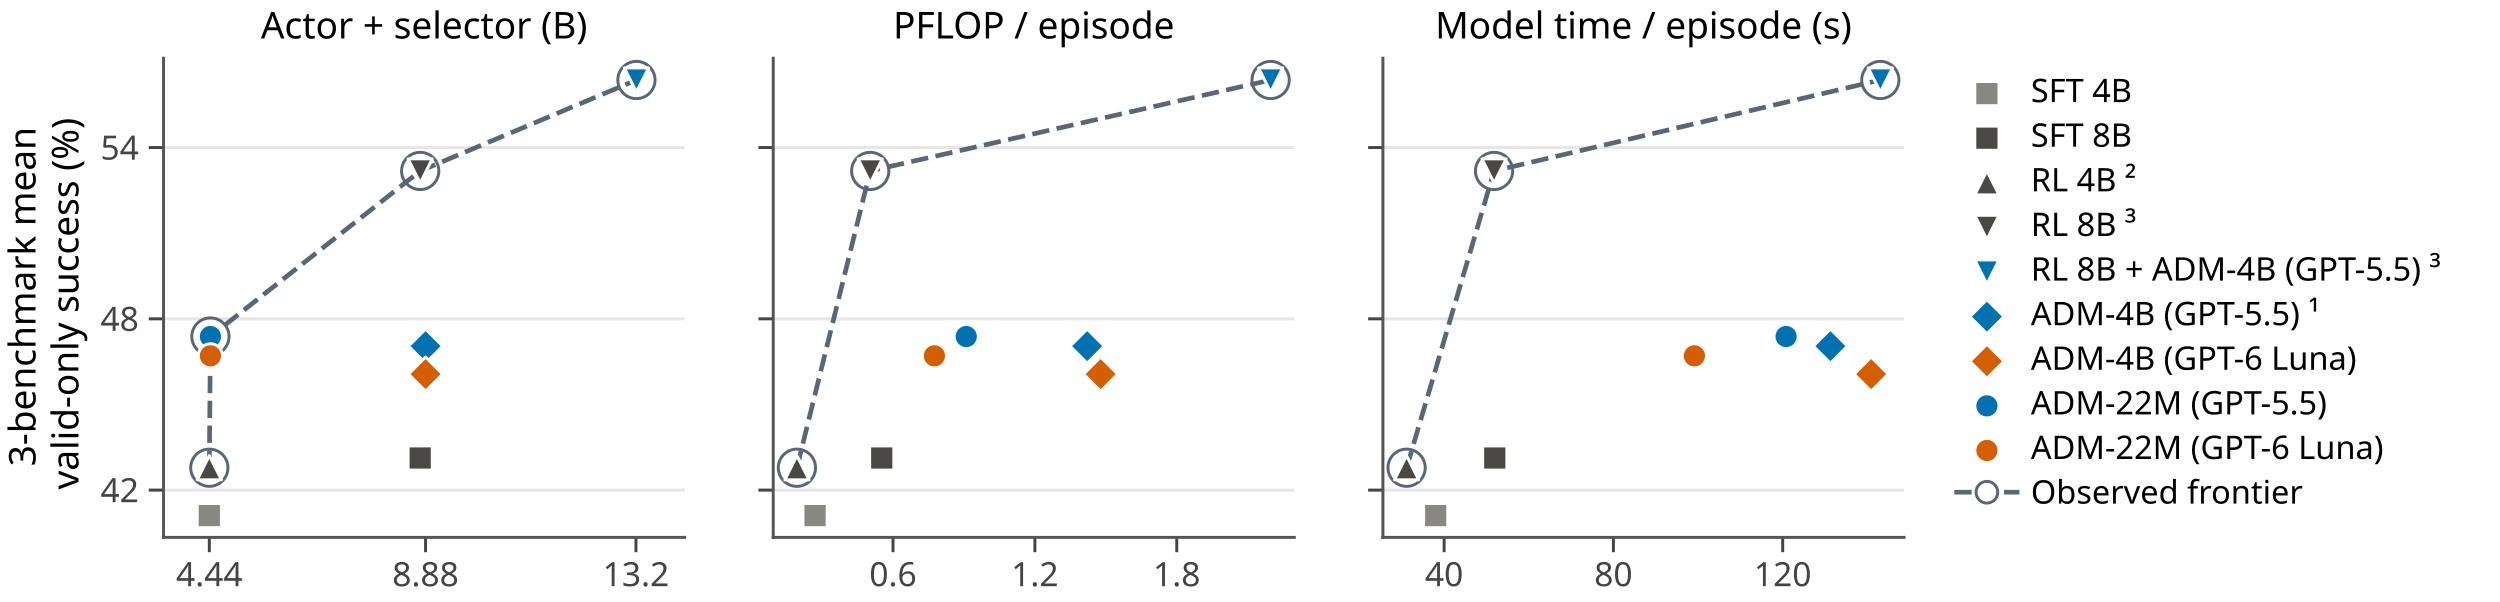
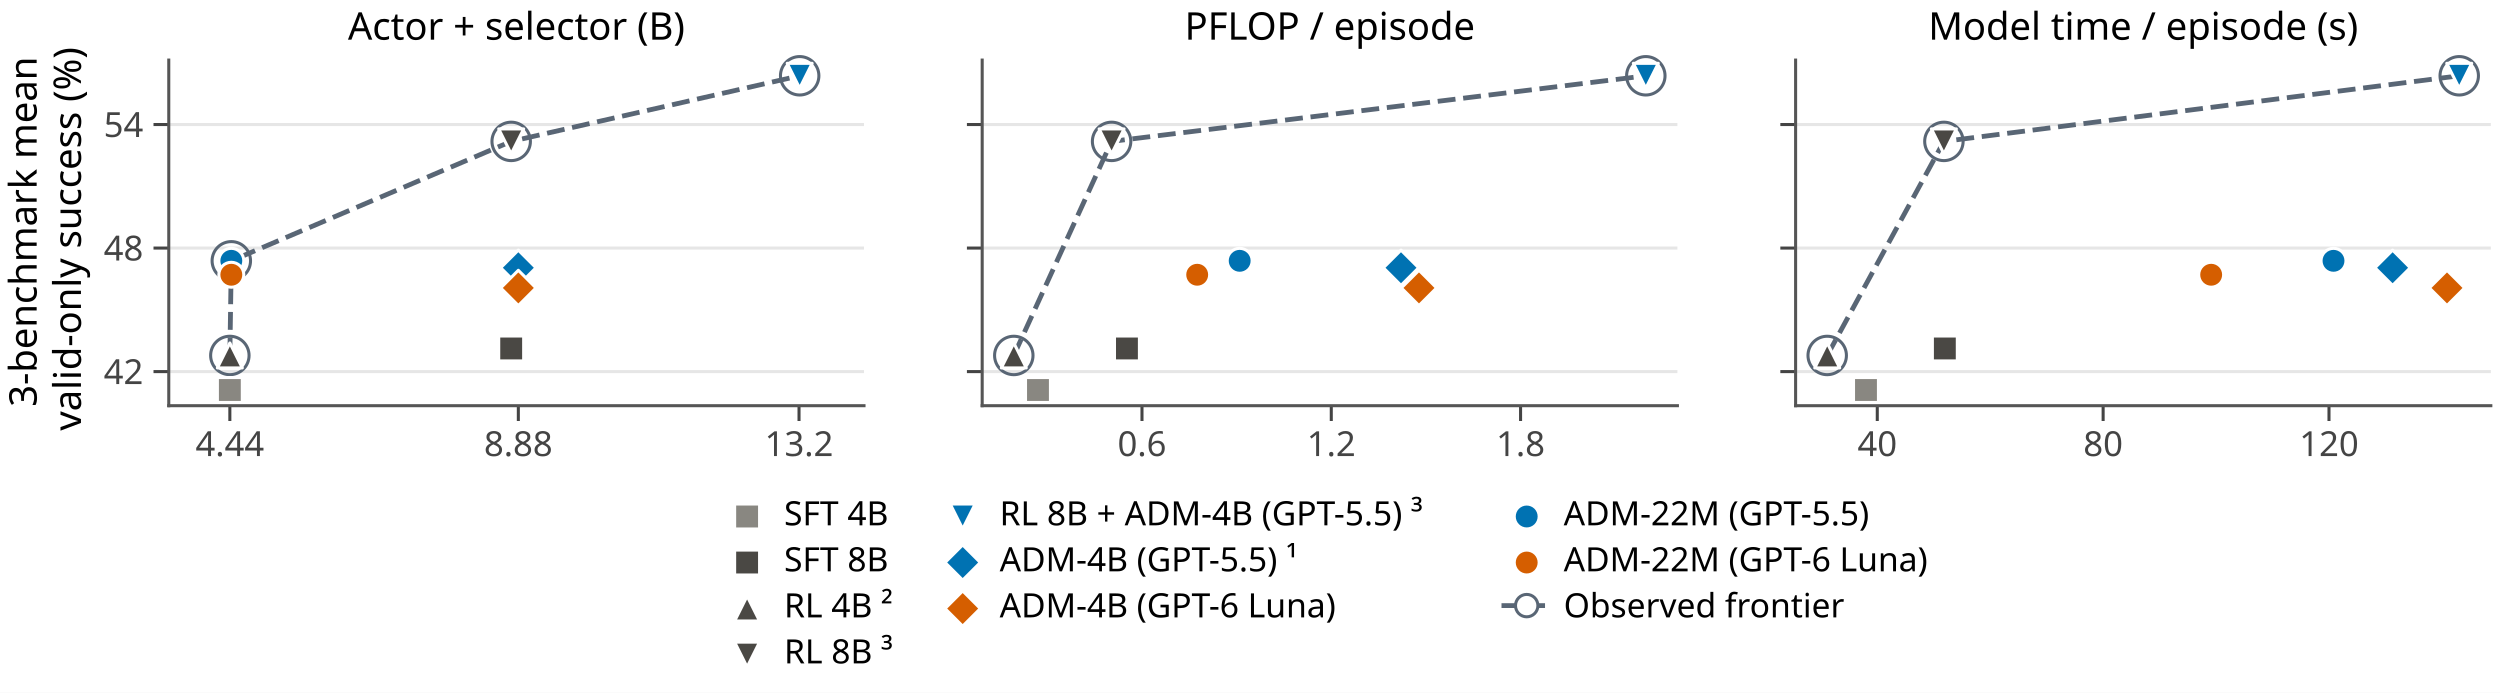
- <svg xmlns="http://www.w3.org/2000/svg" xmlns:xlink="http://www.w3.org/1999/xlink" width="506.761pt" height="121.984pt" viewBox="0 0 506.761 121.984" version="1.1">
+ <svg xmlns="http://www.w3.org/2000/svg" xmlns:xlink="http://www.w3.org/1999/xlink" width="491.072pt" height="136.072pt" viewBox="0 0 491.072 136.072" version="1.1">
  <defs>
    <style type="text/css">*{stroke-linejoin: round; stroke-linecap: butt}</style>
  </defs>
  <g id="figure_1">
    <g id="patch_1">
-       <path d="M 0 121.984 L 506.761 121.984 L 506.761 0 L 0 0 z " style="fill: #ffffff" />
+       <path d="M 0 136.072 L 491.072 136.072 L 491.072 0 L 0 0 z " style="fill: #ffffff" />
    </g>
    <g id="axes_1">
      <g id="patch_2">
-         <path d="M 33.152 108.928 L 138.781 108.928 L 138.781 11.8 L 33.152 11.8 z " style="fill: #ffffff" />
+         <path d="M 33.152 79.69 L 169.715 79.69 L 169.715 11.8 L 33.152 11.8 z " style="fill: #ffffff" />
      </g>
      <g id="matplotlib.axis_1">
        <g id="xtick_1">
          <g id="line2d_1">
            <defs>
-               <path id="m42816b1cfb" d="M 0 0 L 0 3 " style="stroke: #444444; stroke-width: 0.6" />
+               <path id="meb9360c266" d="M 0 0 L 0 3 " style="stroke: #444444; stroke-width: 0.6" />
            </defs>
            <g>
-               <use xlink:href="#m42816b1cfb" x="42.431" y="108.928" style="fill: #444444; stroke: #444444; stroke-width: 0.6" />
+               <use xlink:href="#meb9360c266" x="45.149" y="79.69" style="fill: #444444; stroke: #444444; stroke-width: 0.6" />
            </g>
          </g>
          <g id="text_1">
-             <text style="fill: #444444; font: 6.8px 'Albert Sans'; text-anchor: middle" x="42.431" y="118.824" transform="rotate(-0 42.43135 118.824)">4.44</text>
+             <text style="fill: #444444; font: 6.8px 'Albert Sans'; text-anchor: middle" x="45.149" y="89.586" transform="rotate(-0 45.14892 89.586)">4.44</text>
          </g>
        </g>
        <g id="xtick_2">
          <g id="line2d_2">
            <g>
-               <use xlink:href="#m42816b1cfb" x="86.262" y="108.928" style="fill: #444444; stroke: #444444; stroke-width: 0.6" />
+               <use xlink:href="#meb9360c266" x="101.816" y="79.69" style="fill: #444444; stroke: #444444; stroke-width: 0.6" />
            </g>
          </g>
          <g id="text_2">
-             <text style="fill: #444444; font: 6.8px 'Albert Sans'; text-anchor: middle" x="86.262" y="118.824" transform="rotate(-0 86.26234 118.824)">8.88</text>
+             <text style="fill: #444444; font: 6.8px 'Albert Sans'; text-anchor: middle" x="101.816" y="89.586" transform="rotate(-0 101.8161 89.586)">8.88</text>
          </g>
        </g>
        <g id="xtick_3">
          <g id="line2d_3">
            <g>
-               <use xlink:href="#m42816b1cfb" x="128.909" y="108.928" style="fill: #444444; stroke: #444444; stroke-width: 0.6" />
+               <use xlink:href="#meb9360c266" x="156.952" y="79.69" style="fill: #444444; stroke: #444444; stroke-width: 0.6" />
            </g>
          </g>
          <g id="text_3">
-             <text style="fill: #444444; font: 6.8px 'Albert Sans'; text-anchor: middle" x="128.909" y="118.824" transform="rotate(-0 128.9087 118.824)">13.2</text>
+             <text style="fill: #444444; font: 6.8px 'Albert Sans'; text-anchor: middle" x="156.952" y="89.586" transform="rotate(-0 156.9518 89.586)">13.2</text>
          </g>
        </g>
      </g>
      <g id="matplotlib.axis_2">
        <g id="ytick_1">
          <g id="line2d_4">
-             <path d="M 33.152 99.344 L 138.781 99.344 " clip-path="url(#paaebdb99a3)" style="fill: none; stroke: #e6e6e6; stroke-width: 0.6; stroke-linecap: square" />
+             <path d="M 33.152 72.991 L 169.715 72.991 " clip-path="url(#p2fab591b68)" style="fill: none; stroke: #e6e6e6; stroke-width: 0.6; stroke-linecap: square" />
          </g>
          <g id="line2d_5">
            <defs>
-               <path id="m222c1ca3a9" d="M 0 0 L -3 0 " style="stroke: #444444; stroke-width: 0.6" />
+               <path id="mc370c51058" d="M 0 0 L -3 0 " style="stroke: #444444; stroke-width: 0.6" />
            </defs>
            <g>
-               <use xlink:href="#m222c1ca3a9" x="33.152" y="99.344" style="fill: #444444; stroke: #444444; stroke-width: 0.6" />
+               <use xlink:href="#mc370c51058" x="33.152" y="72.991" style="fill: #444444; stroke: #444444; stroke-width: 0.6" />
            </g>
          </g>
          <g id="text_4">
-             <text style="fill: #444444; font: 6.8px 'Albert Sans'; text-anchor: end" x="28.152" y="101.792" transform="rotate(-0 28.15181 101.792)">42</text>
+             <text style="fill: #444444; font: 6.8px 'Albert Sans'; text-anchor: end" x="28.152" y="75.439" transform="rotate(-0 28.15181 75.43906)">42</text>
          </g>
        </g>
        <g id="ytick_2">
          <g id="line2d_6">
-             <path d="M 33.152 64.627 L 138.781 64.627 " clip-path="url(#paaebdb99a3)" style="fill: none; stroke: #e6e6e6; stroke-width: 0.6; stroke-linecap: square" />
+             <path d="M 33.152 48.724 L 169.715 48.724 " clip-path="url(#p2fab591b68)" style="fill: none; stroke: #e6e6e6; stroke-width: 0.6; stroke-linecap: square" />
          </g>
          <g id="line2d_7">
            <g>
-               <use xlink:href="#m222c1ca3a9" x="33.152" y="64.627" style="fill: #444444; stroke: #444444; stroke-width: 0.6" />
+               <use xlink:href="#mc370c51058" x="33.152" y="48.724" style="fill: #444444; stroke: #444444; stroke-width: 0.6" />
            </g>
          </g>
          <g id="text_5">
-             <text style="fill: #444444; font: 6.8px 'Albert Sans'; text-anchor: end" x="28.152" y="67.075" transform="rotate(-0 28.15181 67.07454)">48</text>
+             <text style="fill: #444444; font: 6.8px 'Albert Sans'; text-anchor: end" x="28.152" y="51.172" transform="rotate(-0 28.15181 51.1724)">48</text>
          </g>
        </g>
        <g id="ytick_3">
          <g id="line2d_8">
-             <path d="M 33.152 29.909 L 138.781 29.909 " clip-path="url(#paaebdb99a3)" style="fill: none; stroke: #e6e6e6; stroke-width: 0.6; stroke-linecap: square" />
+             <path d="M 33.152 24.458 L 169.715 24.458 " clip-path="url(#p2fab591b68)" style="fill: none; stroke: #e6e6e6; stroke-width: 0.6; stroke-linecap: square" />
          </g>
          <g id="line2d_9">
            <g>
-               <use xlink:href="#m222c1ca3a9" x="33.152" y="29.909" style="fill: #444444; stroke: #444444; stroke-width: 0.6" />
+               <use xlink:href="#mc370c51058" x="33.152" y="24.458" style="fill: #444444; stroke: #444444; stroke-width: 0.6" />
            </g>
          </g>
          <g id="text_6">
-             <text style="fill: #444444; font: 6.8px 'Albert Sans'; text-anchor: end" x="28.152" y="32.357" transform="rotate(-0 28.15181 32.35704)">54</text>
+             <text style="fill: #444444; font: 6.8px 'Albert Sans'; text-anchor: end" x="28.152" y="26.906" transform="rotate(-0 28.15181 26.90575)">54</text>
          </g>
        </g>
        <g id="text_7">
-           <text style="font: 7.5px 'Albert Sans'" transform="translate(7.2 94.52181) rotate(-90)">3-benchmark mean</text>
-           <text style="font: 7.5px 'Albert Sans'" transform="translate(15.9 99.21283) rotate(-90)">valid-only success (%)</text>
+           <text style="font: 7.5px 'Albert Sans'" transform="translate(7.2 79.90281) rotate(-90)">3-benchmark mean</text>
+           <text style="font: 7.5px 'Albert Sans'" transform="translate(15.9 84.59383) rotate(-90)">valid-only success (%)</text>
        </g>
      </g>
      <g id="line2d_10">
-         <path d="M 42.431 94.811 L 42.654 68.214 L 85.176 34.654 L 129.007 16.215 " clip-path="url(#paaebdb99a3)" style="fill: none; stroke-dasharray: 3.515,1.52; stroke-dashoffset: 0; stroke: #596675; stroke-width: 0.95" />
+         <path d="M 45.149 69.823 L 45.437 51.232 L 100.412 27.774 L 157.079 14.886 " clip-path="url(#p2fab591b68)" style="fill: none; stroke-dasharray: 3.515,1.52; stroke-dashoffset: 0; stroke: #596675; stroke-width: 0.95" />
      </g>
      <g id="PathCollection_1">
        <defs>
-           <path id="C0_0_4dd7e345b3" d="M 0 3.775 C 1.001 3.775 1.961 3.377 2.669 2.669 C 3.377 1.961 3.775 1.001 3.775 -0 C 3.775 -1.001 3.377 -1.961 2.669 -2.669 C 1.961 -3.377 1.001 -3.775 0 -3.775 C -1.001 -3.775 -1.961 -3.377 -2.669 -2.669 C -3.377 -1.961 -3.775 -1.001 -3.775 0 C -3.775 1.001 -3.377 1.961 -2.669 2.669 C -1.961 3.377 -1.001 3.775 0 3.775 z " />
-         </defs>
-         <g clip-path="url(#paaebdb99a3)">
-           <use xlink:href="#C0_0_4dd7e345b3" x="42.431" y="94.811" style="fill: none; stroke: #596675; stroke-width: 0.6" />
-         </g>
-         <g clip-path="url(#paaebdb99a3)">
-           <use xlink:href="#C0_0_4dd7e345b3" x="42.654" y="68.214" style="fill: none; stroke: #596675; stroke-width: 0.6" />
-         </g>
-         <g clip-path="url(#paaebdb99a3)">
-           <use xlink:href="#C0_0_4dd7e345b3" x="85.176" y="34.654" style="fill: none; stroke: #596675; stroke-width: 0.6" />
-         </g>
-         <g clip-path="url(#paaebdb99a3)">
-           <use xlink:href="#C0_0_4dd7e345b3" x="129.007" y="16.215" style="fill: none; stroke: #596675; stroke-width: 0.6" />
-         </g>
+           <path id="C0_0_c4db83610d" d="M 0 3.775 C 1.001 3.775 1.961 3.377 2.669 2.669 C 3.377 1.961 3.775 1.001 3.775 -0 C 3.775 -1.001 3.377 -1.961 2.669 -2.669 C 1.961 -3.377 1.001 -3.775 0 -3.775 C -1.001 -3.775 -1.961 -3.377 -2.669 -2.669 C -3.377 -1.961 -3.775 -1.001 -3.775 0 C -3.775 1.001 -3.377 1.961 -2.669 2.669 C -1.961 3.377 -1.001 3.775 0 3.775 z " />
+         </defs>
+         <use xlink:href="#C0_0_c4db83610d" x="45.149" y="69.823" style="fill: none; stroke: #596675; stroke-width: 0.6" />
+         <use xlink:href="#C0_0_c4db83610d" x="45.437" y="51.232" style="fill: none; stroke: #596675; stroke-width: 0.6" />
+         <use xlink:href="#C0_0_c4db83610d" x="100.412" y="27.774" style="fill: none; stroke: #596675; stroke-width: 0.6" />
+         <use xlink:href="#C0_0_c4db83610d" x="157.079" y="14.886" style="fill: none; stroke: #596675; stroke-width: 0.6" />
      </g>
      <g id="patch_3">
-         <path d="M 33.152 108.928 L 33.152 11.8 " style="fill: none; stroke: #555555; stroke-width: 0.6; stroke-linejoin: miter; stroke-linecap: square" />
+         <path d="M 33.152 79.69 L 33.152 11.8 " style="fill: none; stroke: #555555; stroke-width: 0.6; stroke-linejoin: miter; stroke-linecap: square" />
      </g>
      <g id="patch_4">
-         <path d="M 33.152 108.928 L 138.781 108.928 " style="fill: none; stroke: #555555; stroke-width: 0.6; stroke-linejoin: miter; stroke-linecap: square" />
+         <path d="M 33.152 79.69 L 169.715 79.69 " style="fill: none; stroke: #555555; stroke-width: 0.6; stroke-linejoin: miter; stroke-linecap: square" />
      </g>
      <g id="PathCollection_2">
        <defs>
-           <path id="m72a504cad6" d="M -0 2.449 L 2.449 -2.449 L -2.449 -2.449 z " style="stroke: #ffffff; stroke-width: 0.6" />
-         </defs>
-         <g clip-path="url(#paaebdb99a3)">
-           <use xlink:href="#m72a504cad6" x="129.007" y="16.215" style="fill: #0072b2; stroke: #ffffff; stroke-width: 0.6" />
+           <path id="m72dac5da16" d="M -0 2.449 L 2.449 -2.449 L -2.449 -2.449 z " style="stroke: #ffffff; stroke-width: 0.6" />
+         </defs>
+         <g>
+           <use xlink:href="#m72dac5da16" x="157.079" y="14.886" style="fill: #0072b2; stroke: #ffffff; stroke-width: 0.6" />
        </g>
      </g>
      <g id="PathCollection_3">
        <defs>
-           <path id="me5074391b2" d="M -0 3.464 L 3.464 0 L 0 -3.464 L -3.464 -0 z " style="stroke: #ffffff; stroke-width: 0.6" />
-         </defs>
-         <g clip-path="url(#paaebdb99a3)">
-           <use xlink:href="#me5074391b2" x="86.262" y="70.162" style="fill: #0072b2; stroke: #ffffff; stroke-width: 0.6" />
+           <path id="mdaf7be084b" d="M -0 3.464 L 3.464 0 L 0 -3.464 L -3.464 -0 z " style="stroke: #ffffff; stroke-width: 0.6" />
+         </defs>
+         <g>
+           <use xlink:href="#mdaf7be084b" x="101.816" y="52.594" style="fill: #0072b2; stroke: #ffffff; stroke-width: 0.6" />
        </g>
      </g>
      <g id="PathCollection_4">
        <defs>
-           <path id="mafdba09625" d="M -0 3.464 L 3.464 0 L 0 -3.464 L -3.464 -0 z " style="stroke: #ffffff; stroke-width: 0.6" />
-         </defs>
-         <g clip-path="url(#paaebdb99a3)">
-           <use xlink:href="#mafdba09625" x="86.262" y="75.833" style="fill: #d55e00; stroke: #ffffff; stroke-width: 0.6" />
+           <path id="m26c25473f9" d="M -0 3.464 L 3.464 0 L 0 -3.464 L -3.464 -0 z " style="stroke: #ffffff; stroke-width: 0.6" />
+         </defs>
+         <g>
+           <use xlink:href="#m26c25473f9" x="101.816" y="56.557" style="fill: #d55e00; stroke: #ffffff; stroke-width: 0.6" />
        </g>
      </g>
      <g id="PathCollection_5">
        <defs>
-           <path id="mdfcf362097" d="M 0 2.449 C 0.65 2.449 1.273 2.191 1.732 1.732 C 2.191 1.273 2.449 0.65 2.449 0 C 2.449 -0.65 2.191 -1.273 1.732 -1.732 C 1.273 -2.191 0.65 -2.449 0 -2.449 C -0.65 -2.449 -1.273 -2.191 -1.732 -1.732 C -2.191 -1.273 -2.449 -0.65 -2.449 0 C -2.449 0.65 -2.191 1.273 -1.732 1.732 C -1.273 2.191 -0.65 2.449 0 2.449 z " style="stroke: #ffffff; stroke-width: 0.6" />
-         </defs>
-         <g clip-path="url(#paaebdb99a3)">
-           <use xlink:href="#mdfcf362097" x="42.654" y="68.214" style="fill: #0072b2; stroke: #ffffff; stroke-width: 0.6" />
+           <path id="m09c78f7827" d="M 0 2.449 C 0.65 2.449 1.273 2.191 1.732 1.732 C 2.191 1.273 2.449 0.65 2.449 0 C 2.449 -0.65 2.191 -1.273 1.732 -1.732 C 1.273 -2.191 0.65 -2.449 0 -2.449 C -0.65 -2.449 -1.273 -2.191 -1.732 -1.732 C -2.191 -1.273 -2.449 -0.65 -2.449 0 C -2.449 0.65 -2.191 1.273 -1.732 1.732 C -1.273 2.191 -0.65 2.449 0 2.449 z " style="stroke: #ffffff; stroke-width: 0.6" />
+         </defs>
+         <g>
+           <use xlink:href="#m09c78f7827" x="45.437" y="51.232" style="fill: #0072b2; stroke: #ffffff; stroke-width: 0.6" />
        </g>
      </g>
      <g id="PathCollection_6">
        <defs>
-           <path id="m3656e2e750" d="M 0 2.449 C 0.65 2.449 1.273 2.191 1.732 1.732 C 2.191 1.273 2.449 0.65 2.449 0 C 2.449 -0.65 2.191 -1.273 1.732 -1.732 C 1.273 -2.191 0.65 -2.449 0 -2.449 C -0.65 -2.449 -1.273 -2.191 -1.732 -1.732 C -2.191 -1.273 -2.449 -0.65 -2.449 0 C -2.449 0.65 -2.191 1.273 -1.732 1.732 C -1.273 2.191 -0.65 2.449 0 2.449 z " style="stroke: #ffffff; stroke-width: 0.6" />
-         </defs>
-         <g clip-path="url(#paaebdb99a3)">
-           <use xlink:href="#m3656e2e750" x="42.654" y="72.129" style="fill: #d55e00; stroke: #ffffff; stroke-width: 0.6" />
+           <path id="mc6920a0bd1" d="M 0 2.449 C 0.65 2.449 1.273 2.191 1.732 1.732 C 2.191 1.273 2.449 0.65 2.449 0 C 2.449 -0.65 2.191 -1.273 1.732 -1.732 C 1.273 -2.191 0.65 -2.449 0 -2.449 C -0.65 -2.449 -1.273 -2.191 -1.732 -1.732 C -2.191 -1.273 -2.449 -0.65 -2.449 0 C -2.449 0.65 -2.191 1.273 -1.732 1.732 C -1.273 2.191 -0.65 2.449 0 2.449 z " style="stroke: #ffffff; stroke-width: 0.6" />
+         </defs>
+         <g>
+           <use xlink:href="#mc6920a0bd1" x="45.437" y="53.969" style="fill: #d55e00; stroke: #ffffff; stroke-width: 0.6" />
        </g>
      </g>
      <g id="text_8">
-         <text style="font: 7.5px 'Albert Sans'; text-anchor: middle" x="85.966" y="7.8" transform="rotate(-0 85.96618 7.8)">Actor + selector (B)</text>
+         <text style="font: 7.5px 'Albert Sans'; text-anchor: middle" x="101.433" y="7.8" transform="rotate(-0 101.4333 7.8)">Actor + selector (B)</text>
      </g>
      <g id="PathCollection_7">
        <defs>
-           <path id="m1104025f50" d="M -2.449 2.449 L 2.449 2.449 L 2.449 -2.449 L -2.449 -2.449 z " style="stroke: #ffffff; stroke-width: 0.6" />
-         </defs>
-         <g clip-path="url(#paaebdb99a3)">
-           <use xlink:href="#m1104025f50" x="42.431" y="104.513" style="fill: #898781; stroke: #ffffff; stroke-width: 0.6" />
+           <path id="m193c9ae237" d="M -2.449 2.449 L 2.449 2.449 L 2.449 -2.449 L -2.449 -2.449 z " style="stroke: #ffffff; stroke-width: 0.6" />
+         </defs>
+         <g>
+           <use xlink:href="#m193c9ae237" x="45.149" y="76.604" style="fill: #898781; stroke: #ffffff; stroke-width: 0.6" />
        </g>
      </g>
      <g id="PathCollection_8">
        <defs>
-           <path id="mab4095e27a" d="M -2.449 2.449 L 2.449 2.449 L 2.449 -2.449 L -2.449 -2.449 z " style="stroke: #ffffff; stroke-width: 0.6" />
-         </defs>
-         <g clip-path="url(#paaebdb99a3)">
-           <use xlink:href="#mab4095e27a" x="85.176" y="92.844" style="fill: #4a4844; stroke: #ffffff; stroke-width: 0.6" />
+           <path id="m20af81754b" d="M -2.449 2.449 L 2.449 2.449 L 2.449 -2.449 L -2.449 -2.449 z " style="stroke: #ffffff; stroke-width: 0.6" />
+         </defs>
+         <g>
+           <use xlink:href="#m20af81754b" x="100.412" y="68.448" style="fill: #4a4844; stroke: #ffffff; stroke-width: 0.6" />
        </g>
      </g>
      <g id="PathCollection_9">
        <defs>
-           <path id="m2e2c51bb1e" d="M 0 -2.449 L -2.449 2.449 L 2.449 2.449 z " style="stroke: #ffffff; stroke-width: 0.6" />
-         </defs>
-         <g clip-path="url(#paaebdb99a3)">
-           <use xlink:href="#m2e2c51bb1e" x="42.431" y="94.811" style="fill: #4a4844; stroke: #ffffff; stroke-width: 0.6" />
+           <path id="m49ad69c1ed" d="M 0 -2.449 L -2.449 2.449 L 2.449 2.449 z " style="stroke: #ffffff; stroke-width: 0.6" />
+         </defs>
+         <g>
+           <use xlink:href="#m49ad69c1ed" x="45.149" y="69.823" style="fill: #4a4844; stroke: #ffffff; stroke-width: 0.6" />
        </g>
      </g>
      <g id="PathCollection_10">
        <defs>
-           <path id="mc7fb2e505a" d="M -0 2.449 L 2.449 -2.449 L -2.449 -2.449 z " style="stroke: #ffffff; stroke-width: 0.6" />
-         </defs>
-         <g clip-path="url(#paaebdb99a3)">
-           <use xlink:href="#mc7fb2e505a" x="85.176" y="34.654" style="fill: #4a4844; stroke: #ffffff; stroke-width: 0.6" />
+           <path id="mc85166544f" d="M -0 2.449 L 2.449 -2.449 L -2.449 -2.449 z " style="stroke: #ffffff; stroke-width: 0.6" />
+         </defs>
+         <g>
+           <use xlink:href="#mc85166544f" x="100.412" y="27.774" style="fill: #4a4844; stroke: #ffffff; stroke-width: 0.6" />
        </g>
      </g>
    </g>
    <g id="axes_2">
      <g id="patch_5">
-         <path d="M 156.737 108.928 L 262.366 108.928 L 262.366 11.8 L 156.737 11.8 z " style="fill: #ffffff" />
+         <path d="M 192.93 79.69 L 329.493 79.69 L 329.493 11.8 L 192.93 11.8 z " style="fill: #ffffff" />
      </g>
      <g id="matplotlib.axis_3">
        <g id="xtick_4">
          <g id="line2d_11">
            <g>
-               <use xlink:href="#m42816b1cfb" x="181.016" y="108.928" style="fill: #444444; stroke: #444444; stroke-width: 0.6" />
+               <use xlink:href="#meb9360c266" x="224.319" y="79.69" style="fill: #444444; stroke: #444444; stroke-width: 0.6" />
            </g>
          </g>
          <g id="text_9">
-             <text style="fill: #444444; font: 6.8px 'Albert Sans'; text-anchor: middle" x="181.016" y="118.824" transform="rotate(-0 181.0156 118.824)">0.6</text>
+             <text style="fill: #444444; font: 6.8px 'Albert Sans'; text-anchor: middle" x="224.319" y="89.586" transform="rotate(-0 224.3186 89.586)">0.6</text>
          </g>
        </g>
        <g id="xtick_5">
          <g id="line2d_12">
            <g>
-               <use xlink:href="#m42816b1cfb" x="209.776" y="108.928" style="fill: #444444; stroke: #444444; stroke-width: 0.6" />
+               <use xlink:href="#meb9360c266" x="261.501" y="79.69" style="fill: #444444; stroke: #444444; stroke-width: 0.6" />
            </g>
          </g>
          <g id="text_10">
-             <text style="fill: #444444; font: 6.8px 'Albert Sans'; text-anchor: middle" x="209.776" y="118.824" transform="rotate(-0 209.7755 118.824)">1.2</text>
+             <text style="fill: #444444; font: 6.8px 'Albert Sans'; text-anchor: middle" x="261.501" y="89.586" transform="rotate(-0 261.501 89.586)">1.2</text>
          </g>
        </g>
        <g id="xtick_6">
          <g id="line2d_13">
            <g>
-               <use xlink:href="#m42816b1cfb" x="238.535" y="108.928" style="fill: #444444; stroke: #444444; stroke-width: 0.6" />
+               <use xlink:href="#meb9360c266" x="298.683" y="79.69" style="fill: #444444; stroke: #444444; stroke-width: 0.6" />
            </g>
          </g>
          <g id="text_11">
-             <text style="fill: #444444; font: 6.8px 'Albert Sans'; text-anchor: middle" x="238.535" y="118.824" transform="rotate(-0 238.5354 118.824)">1.8</text>
+             <text style="fill: #444444; font: 6.8px 'Albert Sans'; text-anchor: middle" x="298.683" y="89.586" transform="rotate(-0 298.6835 89.586)">1.8</text>
          </g>
        </g>
      </g>
      <g id="matplotlib.axis_4">
        <g id="ytick_4">
          <g id="line2d_14">
-             <path d="M 156.737 99.344 L 262.366 99.344 " clip-path="url(#pe75661a263)" style="fill: none; stroke: #e6e6e6; stroke-width: 0.6; stroke-linecap: square" />
+             <path d="M 192.93 72.991 L 329.493 72.991 " clip-path="url(#p6a66e12ce2)" style="fill: none; stroke: #e6e6e6; stroke-width: 0.6; stroke-linecap: square" />
          </g>
          <g id="line2d_15">
            <g>
-               <use xlink:href="#m222c1ca3a9" x="156.737" y="99.344" style="fill: #444444; stroke: #444444; stroke-width: 0.6" />
+               <use xlink:href="#mc370c51058" x="192.93" y="72.991" style="fill: #444444; stroke: #444444; stroke-width: 0.6" />
            </g>
          </g>
        </g>
        <g id="ytick_5">
          <g id="line2d_16">
-             <path d="M 156.737 64.627 L 262.366 64.627 " clip-path="url(#pe75661a263)" style="fill: none; stroke: #e6e6e6; stroke-width: 0.6; stroke-linecap: square" />
+             <path d="M 192.93 48.724 L 329.493 48.724 " clip-path="url(#p6a66e12ce2)" style="fill: none; stroke: #e6e6e6; stroke-width: 0.6; stroke-linecap: square" />
          </g>
          <g id="line2d_17">
            <g>
-               <use xlink:href="#m222c1ca3a9" x="156.737" y="64.627" style="fill: #444444; stroke: #444444; stroke-width: 0.6" />
+               <use xlink:href="#mc370c51058" x="192.93" y="48.724" style="fill: #444444; stroke: #444444; stroke-width: 0.6" />
            </g>
          </g>
        </g>
        <g id="ytick_6">
          <g id="line2d_18">
-             <path d="M 156.737 29.909 L 262.366 29.909 " clip-path="url(#pe75661a263)" style="fill: none; stroke: #e6e6e6; stroke-width: 0.6; stroke-linecap: square" />
+             <path d="M 192.93 24.458 L 329.493 24.458 " clip-path="url(#p6a66e12ce2)" style="fill: none; stroke: #e6e6e6; stroke-width: 0.6; stroke-linecap: square" />
          </g>
          <g id="line2d_19">
            <g>
-               <use xlink:href="#m222c1ca3a9" x="156.737" y="29.909" style="fill: #444444; stroke: #444444; stroke-width: 0.6" />
+               <use xlink:href="#mc370c51058" x="192.93" y="24.458" style="fill: #444444; stroke: #444444; stroke-width: 0.6" />
            </g>
          </g>
        </g>
      </g>
      <g id="line2d_20">
-         <path d="M 161.539 94.811 L 176.398 34.654 L 257.565 16.215 " clip-path="url(#pe75661a263)" style="fill: none; stroke-dasharray: 3.515,1.52; stroke-dashoffset: 0; stroke: #596675; stroke-width: 0.95" />
+         <path d="M 199.138 69.823 L 218.349 27.774 L 323.286 14.886 " clip-path="url(#p6a66e12ce2)" style="fill: none; stroke-dasharray: 3.515,1.52; stroke-dashoffset: 0; stroke: #596675; stroke-width: 0.95" />
      </g>
      <g id="PathCollection_11">
        <defs>
-           <path id="C1_0_8d5ea9e2ab" d="M 0 3.775 C 1.001 3.775 1.961 3.377 2.669 2.669 C 3.377 1.961 3.775 1.001 3.775 -0 C 3.775 -1.001 3.377 -1.961 2.669 -2.669 C 1.961 -3.377 1.001 -3.775 0 -3.775 C -1.001 -3.775 -1.961 -3.377 -2.669 -2.669 C -3.377 -1.961 -3.775 -1.001 -3.775 0 C -3.775 1.001 -3.377 1.961 -2.669 2.669 C -1.961 3.377 -1.001 3.775 0 3.775 z " />
-         </defs>
-         <g clip-path="url(#pe75661a263)">
-           <use xlink:href="#C1_0_8d5ea9e2ab" x="161.539" y="94.811" style="fill: none; stroke: #596675; stroke-width: 0.6" />
-         </g>
-         <g clip-path="url(#pe75661a263)">
-           <use xlink:href="#C1_0_8d5ea9e2ab" x="176.398" y="34.654" style="fill: none; stroke: #596675; stroke-width: 0.6" />
-         </g>
-         <g clip-path="url(#pe75661a263)">
-           <use xlink:href="#C1_0_8d5ea9e2ab" x="257.565" y="16.215" style="fill: none; stroke: #596675; stroke-width: 0.6" />
-         </g>
+           <path id="C1_0_56c46f1977" d="M 0 3.775 C 1.001 3.775 1.961 3.377 2.669 2.669 C 3.377 1.961 3.775 1.001 3.775 -0 C 3.775 -1.001 3.377 -1.961 2.669 -2.669 C 1.961 -3.377 1.001 -3.775 0 -3.775 C -1.001 -3.775 -1.961 -3.377 -2.669 -2.669 C -3.377 -1.961 -3.775 -1.001 -3.775 0 C -3.775 1.001 -3.377 1.961 -2.669 2.669 C -1.961 3.377 -1.001 3.775 0 3.775 z " />
+         </defs>
+         <use xlink:href="#C1_0_56c46f1977" x="199.138" y="69.823" style="fill: none; stroke: #596675; stroke-width: 0.6" />
+         <use xlink:href="#C1_0_56c46f1977" x="218.349" y="27.774" style="fill: none; stroke: #596675; stroke-width: 0.6" />
+         <use xlink:href="#C1_0_56c46f1977" x="323.286" y="14.886" style="fill: none; stroke: #596675; stroke-width: 0.6" />
      </g>
      <g id="patch_6">
-         <path d="M 156.737 108.928 L 156.737 11.8 " style="fill: none; stroke: #555555; stroke-width: 0.6; stroke-linejoin: miter; stroke-linecap: square" />
+         <path d="M 192.93 79.69 L 192.93 11.8 " style="fill: none; stroke: #555555; stroke-width: 0.6; stroke-linejoin: miter; stroke-linecap: square" />
      </g>
      <g id="patch_7">
-         <path d="M 156.737 108.928 L 262.366 108.928 " style="fill: none; stroke: #555555; stroke-width: 0.6; stroke-linejoin: miter; stroke-linecap: square" />
+         <path d="M 192.93 79.69 L 329.493 79.69 " style="fill: none; stroke: #555555; stroke-width: 0.6; stroke-linejoin: miter; stroke-linecap: square" />
      </g>
      <g id="PathCollection_12">
-         <g clip-path="url(#pe75661a263)">
-           <use xlink:href="#m72a504cad6" x="257.565" y="16.215" style="fill: #0072b2; stroke: #ffffff; stroke-width: 0.6" />
+         <g>
+           <use xlink:href="#m72dac5da16" x="323.286" y="14.886" style="fill: #0072b2; stroke: #ffffff; stroke-width: 0.6" />
        </g>
      </g>
      <g id="PathCollection_13">
-         <g clip-path="url(#pe75661a263)">
-           <use xlink:href="#me5074391b2" x="220.369" y="70.162" style="fill: #0072b2; stroke: #ffffff; stroke-width: 0.6" />
+         <g>
+           <use xlink:href="#mdaf7be084b" x="275.197" y="52.594" style="fill: #0072b2; stroke: #ffffff; stroke-width: 0.6" />
        </g>
      </g>
      <g id="PathCollection_14">
-         <g clip-path="url(#pe75661a263)">
-           <use xlink:href="#mafdba09625" x="223.101" y="75.833" style="fill: #d55e00; stroke: #ffffff; stroke-width: 0.6" />
+         <g>
+           <use xlink:href="#m26c25473f9" x="278.729" y="56.557" style="fill: #d55e00; stroke: #ffffff; stroke-width: 0.6" />
        </g>
      </g>
      <g id="PathCollection_15">
-         <g clip-path="url(#pe75661a263)">
-           <use xlink:href="#mdfcf362097" x="195.859" y="68.214" style="fill: #0072b2; stroke: #ffffff; stroke-width: 0.6" />
+         <g>
+           <use xlink:href="#m09c78f7827" x="243.509" y="51.232" style="fill: #0072b2; stroke: #ffffff; stroke-width: 0.6" />
        </g>
      </g>
      <g id="PathCollection_16">
-         <g clip-path="url(#pe75661a263)">
-           <use xlink:href="#m3656e2e750" x="189.404" y="72.129" style="fill: #d55e00; stroke: #ffffff; stroke-width: 0.6" />
+         <g>
+           <use xlink:href="#mc6920a0bd1" x="235.163" y="53.969" style="fill: #d55e00; stroke: #ffffff; stroke-width: 0.6" />
        </g>
      </g>
      <g id="text_12">
-         <text style="font: 7.5px 'Albert Sans'; text-anchor: middle" x="209.552" y="7.8" transform="rotate(-0 209.5518 7.8)">PFLOP / episode</text>
+         <text style="font: 7.5px 'Albert Sans'; text-anchor: middle" x="261.212" y="7.8" transform="rotate(-0 261.2118 7.8)">PFLOP / episode</text>
      </g>
      <g id="PathCollection_17">
-         <g clip-path="url(#pe75661a263)">
-           <use xlink:href="#m1104025f50" x="165.214" y="104.513" style="fill: #898781; stroke: #ffffff; stroke-width: 0.6" />
+         <g>
+           <use xlink:href="#m193c9ae237" x="203.889" y="76.604" style="fill: #898781; stroke: #ffffff; stroke-width: 0.6" />
        </g>
      </g>
      <g id="PathCollection_18">
-         <g clip-path="url(#pe75661a263)">
-           <use xlink:href="#mab4095e27a" x="178.731" y="92.844" style="fill: #4a4844; stroke: #ffffff; stroke-width: 0.6" />
+         <g>
+           <use xlink:href="#m20af81754b" x="221.365" y="68.448" style="fill: #4a4844; stroke: #ffffff; stroke-width: 0.6" />
        </g>
      </g>
      <g id="PathCollection_19">
-         <g clip-path="url(#pe75661a263)">
-           <use xlink:href="#m2e2c51bb1e" x="161.539" y="94.811" style="fill: #4a4844; stroke: #ffffff; stroke-width: 0.6" />
+         <g>
+           <use xlink:href="#m49ad69c1ed" x="199.138" y="69.823" style="fill: #4a4844; stroke: #ffffff; stroke-width: 0.6" />
        </g>
      </g>
      <g id="PathCollection_20">
-         <g clip-path="url(#pe75661a263)">
-           <use xlink:href="#mc7fb2e505a" x="176.398" y="34.654" style="fill: #4a4844; stroke: #ffffff; stroke-width: 0.6" />
+         <g>
+           <use xlink:href="#mc85166544f" x="218.349" y="27.774" style="fill: #4a4844; stroke: #ffffff; stroke-width: 0.6" />
        </g>
      </g>
    </g>
    <g id="axes_3">
      <g id="patch_8">
-         <path d="M 280.323 108.928 L 385.952 108.928 L 385.952 11.8 L 280.323 11.8 z " style="fill: #ffffff" />
+         <path d="M 352.709 79.69 L 489.272 79.69 L 489.272 11.8 L 352.709 11.8 z " style="fill: #ffffff" />
      </g>
      <g id="matplotlib.axis_5">
        <g id="xtick_7">
          <g id="line2d_21">
            <g>
-               <use xlink:href="#m42816b1cfb" x="292.731" y="108.928" style="fill: #444444; stroke: #444444; stroke-width: 0.6" />
+               <use xlink:href="#meb9360c266" x="368.751" y="79.69" style="fill: #444444; stroke: #444444; stroke-width: 0.6" />
            </g>
          </g>
          <g id="text_13">
-             <text style="fill: #444444; font: 6.8px 'Albert Sans'; text-anchor: middle" x="292.731" y="118.824" transform="rotate(-0 292.731 118.824)">40</text>
+             <text style="fill: #444444; font: 6.8px 'Albert Sans'; text-anchor: middle" x="368.751" y="89.586" transform="rotate(-0 368.7506 89.586)">40</text>
          </g>
        </g>
        <g id="xtick_8">
          <g id="line2d_22">
            <g>
-               <use xlink:href="#m42816b1cfb" x="327.046" y="108.928" style="fill: #444444; stroke: #444444; stroke-width: 0.6" />
+               <use xlink:href="#meb9360c266" x="413.116" y="79.69" style="fill: #444444; stroke: #444444; stroke-width: 0.6" />
            </g>
          </g>
          <g id="text_14">
-             <text style="fill: #444444; font: 6.8px 'Albert Sans'; text-anchor: middle" x="327.046" y="118.824" transform="rotate(-0 327.0464 118.824)">80</text>
+             <text style="fill: #444444; font: 6.8px 'Albert Sans'; text-anchor: middle" x="413.116" y="89.586" transform="rotate(-0 413.1156 89.586)">80</text>
          </g>
        </g>
        <g id="xtick_9">
          <g id="line2d_23">
            <g>
-               <use xlink:href="#m42816b1cfb" x="361.362" y="108.928" style="fill: #444444; stroke: #444444; stroke-width: 0.6" />
+               <use xlink:href="#meb9360c266" x="457.481" y="79.69" style="fill: #444444; stroke: #444444; stroke-width: 0.6" />
            </g>
          </g>
          <g id="text_15">
-             <text style="fill: #444444; font: 6.8px 'Albert Sans'; text-anchor: middle" x="361.362" y="118.824" transform="rotate(-0 361.3619 118.824)">120</text>
+             <text style="fill: #444444; font: 6.8px 'Albert Sans'; text-anchor: middle" x="457.481" y="89.586" transform="rotate(-0 457.4806 89.586)">120</text>
          </g>
        </g>
      </g>
      <g id="matplotlib.axis_6">
        <g id="ytick_7">
          <g id="line2d_24">
-             <path d="M 280.323 99.344 L 385.952 99.344 " clip-path="url(#pa79a61aaa5)" style="fill: none; stroke: #e6e6e6; stroke-width: 0.6; stroke-linecap: square" />
+             <path d="M 352.709 72.991 L 489.272 72.991 " clip-path="url(#p8f6f5bf42f)" style="fill: none; stroke: #e6e6e6; stroke-width: 0.6; stroke-linecap: square" />
          </g>
          <g id="line2d_25">
            <g>
-               <use xlink:href="#m222c1ca3a9" x="280.323" y="99.344" style="fill: #444444; stroke: #444444; stroke-width: 0.6" />
+               <use xlink:href="#mc370c51058" x="352.709" y="72.991" style="fill: #444444; stroke: #444444; stroke-width: 0.6" />
            </g>
          </g>
        </g>
        <g id="ytick_8">
          <g id="line2d_26">
-             <path d="M 280.323 64.627 L 385.952 64.627 " clip-path="url(#pa79a61aaa5)" style="fill: none; stroke: #e6e6e6; stroke-width: 0.6; stroke-linecap: square" />
+             <path d="M 352.709 48.724 L 489.272 48.724 " clip-path="url(#p8f6f5bf42f)" style="fill: none; stroke: #e6e6e6; stroke-width: 0.6; stroke-linecap: square" />
          </g>
          <g id="line2d_27">
            <g>
-               <use xlink:href="#m222c1ca3a9" x="280.323" y="64.627" style="fill: #444444; stroke: #444444; stroke-width: 0.6" />
+               <use xlink:href="#mc370c51058" x="352.709" y="48.724" style="fill: #444444; stroke: #444444; stroke-width: 0.6" />
            </g>
          </g>
        </g>
        <g id="ytick_9">
          <g id="line2d_28">
-             <path d="M 280.323 29.909 L 385.952 29.909 " clip-path="url(#pa79a61aaa5)" style="fill: none; stroke: #e6e6e6; stroke-width: 0.6; stroke-linecap: square" />
+             <path d="M 352.709 24.458 L 489.272 24.458 " clip-path="url(#p8f6f5bf42f)" style="fill: none; stroke: #e6e6e6; stroke-width: 0.6; stroke-linecap: square" />
          </g>
          <g id="line2d_29">
            <g>
-               <use xlink:href="#m222c1ca3a9" x="280.323" y="29.909" style="fill: #444444; stroke: #444444; stroke-width: 0.6" />
+               <use xlink:href="#mc370c51058" x="352.709" y="24.458" style="fill: #444444; stroke: #444444; stroke-width: 0.6" />
            </g>
          </g>
        </g>
      </g>
      <g id="line2d_30">
-         <path d="M 285.124 94.811 L 302.854 34.654 L 381.151 16.215 " clip-path="url(#pa79a61aaa5)" style="fill: none; stroke-dasharray: 3.515,1.52; stroke-dashoffset: 0; stroke: #596675; stroke-width: 0.95" />
+         <path d="M 358.916 69.823 L 381.838 27.774 L 483.064 14.886 " clip-path="url(#p8f6f5bf42f)" style="fill: none; stroke-dasharray: 3.515,1.52; stroke-dashoffset: 0; stroke: #596675; stroke-width: 0.95" />
      </g>
      <g id="PathCollection_21">
        <defs>
-           <path id="C2_0_107961b1e7" d="M 0 3.775 C 1.001 3.775 1.961 3.377 2.669 2.669 C 3.377 1.961 3.775 1.001 3.775 -0 C 3.775 -1.001 3.377 -1.961 2.669 -2.669 C 1.961 -3.377 1.001 -3.775 0 -3.775 C -1.001 -3.775 -1.961 -3.377 -2.669 -2.669 C -3.377 -1.961 -3.775 -1.001 -3.775 0 C -3.775 1.001 -3.377 1.961 -2.669 2.669 C -1.961 3.377 -1.001 3.775 0 3.775 z " />
-         </defs>
-         <g clip-path="url(#pa79a61aaa5)">
-           <use xlink:href="#C2_0_107961b1e7" x="285.124" y="94.811" style="fill: none; stroke: #596675; stroke-width: 0.6" />
-         </g>
-         <g clip-path="url(#pa79a61aaa5)">
-           <use xlink:href="#C2_0_107961b1e7" x="302.854" y="34.654" style="fill: none; stroke: #596675; stroke-width: 0.6" />
-         </g>
-         <g clip-path="url(#pa79a61aaa5)">
-           <use xlink:href="#C2_0_107961b1e7" x="381.151" y="16.215" style="fill: none; stroke: #596675; stroke-width: 0.6" />
-         </g>
+           <path id="C2_0_190b3751d5" d="M 0 3.775 C 1.001 3.775 1.961 3.377 2.669 2.669 C 3.377 1.961 3.775 1.001 3.775 -0 C 3.775 -1.001 3.377 -1.961 2.669 -2.669 C 1.961 -3.377 1.001 -3.775 0 -3.775 C -1.001 -3.775 -1.961 -3.377 -2.669 -2.669 C -3.377 -1.961 -3.775 -1.001 -3.775 0 C -3.775 1.001 -3.377 1.961 -2.669 2.669 C -1.961 3.377 -1.001 3.775 0 3.775 z " />
+         </defs>
+         <use xlink:href="#C2_0_190b3751d5" x="358.916" y="69.823" style="fill: none; stroke: #596675; stroke-width: 0.6" />
+         <use xlink:href="#C2_0_190b3751d5" x="381.838" y="27.774" style="fill: none; stroke: #596675; stroke-width: 0.6" />
+         <use xlink:href="#C2_0_190b3751d5" x="483.064" y="14.886" style="fill: none; stroke: #596675; stroke-width: 0.6" />
      </g>
      <g id="patch_9">
-         <path d="M 280.323 108.928 L 280.323 11.8 " style="fill: none; stroke: #555555; stroke-width: 0.6; stroke-linejoin: miter; stroke-linecap: square" />
+         <path d="M 352.709 79.69 L 352.709 11.8 " style="fill: none; stroke: #555555; stroke-width: 0.6; stroke-linejoin: miter; stroke-linecap: square" />
      </g>
      <g id="patch_10">
-         <path d="M 280.323 108.928 L 385.952 108.928 " style="fill: none; stroke: #555555; stroke-width: 0.6; stroke-linejoin: miter; stroke-linecap: square" />
+         <path d="M 352.709 79.69 L 489.272 79.69 " style="fill: none; stroke: #555555; stroke-width: 0.6; stroke-linejoin: miter; stroke-linecap: square" />
      </g>
      <g id="PathCollection_22">
-         <g clip-path="url(#pa79a61aaa5)">
-           <use xlink:href="#m72a504cad6" x="381.151" y="16.215" style="fill: #0072b2; stroke: #ffffff; stroke-width: 0.6" />
+         <g>
+           <use xlink:href="#m72dac5da16" x="483.064" y="14.886" style="fill: #0072b2; stroke: #ffffff; stroke-width: 0.6" />
        </g>
      </g>
      <g id="PathCollection_23">
-         <g clip-path="url(#pa79a61aaa5)">
-           <use xlink:href="#me5074391b2" x="371.027" y="70.162" style="fill: #0072b2; stroke: #ffffff; stroke-width: 0.6" />
+         <g>
+           <use xlink:href="#mdaf7be084b" x="469.977" y="52.594" style="fill: #0072b2; stroke: #ffffff; stroke-width: 0.6" />
        </g>
      </g>
      <g id="PathCollection_24">
-         <g clip-path="url(#pa79a61aaa5)">
-           <use xlink:href="#mafdba09625" x="379.292" y="75.833" style="fill: #d55e00; stroke: #ffffff; stroke-width: 0.6" />
+         <g>
+           <use xlink:href="#m26c25473f9" x="480.661" y="56.557" style="fill: #d55e00; stroke: #ffffff; stroke-width: 0.6" />
        </g>
      </g>
      <g id="PathCollection_25">
-         <g clip-path="url(#pa79a61aaa5)">
-           <use xlink:href="#mdfcf362097" x="362.048" y="68.214" style="fill: #0072b2; stroke: #ffffff; stroke-width: 0.6" />
+         <g>
+           <use xlink:href="#m09c78f7827" x="458.368" y="51.232" style="fill: #0072b2; stroke: #ffffff; stroke-width: 0.6" />
        </g>
      </g>
      <g id="PathCollection_26">
-         <g clip-path="url(#pa79a61aaa5)">
-           <use xlink:href="#m3656e2e750" x="343.461" y="72.129" style="fill: #d55e00; stroke: #ffffff; stroke-width: 0.6" />
+         <g>
+           <use xlink:href="#mc6920a0bd1" x="434.337" y="53.969" style="fill: #d55e00; stroke: #ffffff; stroke-width: 0.6" />
        </g>
      </g>
      <g id="text_16">
-         <text style="font: 7.5px 'Albert Sans'; text-anchor: middle" x="333.137" y="7.8" transform="rotate(-0 333.1374 7.8)">Model time / episode (s)</text>
+         <text style="font: 7.5px 'Albert Sans'; text-anchor: middle" x="420.99" y="7.8" transform="rotate(-0 420.9904 7.8)">Model time / episode (s)</text>
      </g>
      <g id="PathCollection_27">
-         <g clip-path="url(#pa79a61aaa5)">
-           <use xlink:href="#m1104025f50" x="291.015" y="104.513" style="fill: #898781; stroke: #ffffff; stroke-width: 0.6" />
+         <g>
+           <use xlink:href="#m193c9ae237" x="366.532" y="76.604" style="fill: #898781; stroke: #ffffff; stroke-width: 0.6" />
        </g>
      </g>
      <g id="PathCollection_28">
-         <g clip-path="url(#pa79a61aaa5)">
-           <use xlink:href="#mab4095e27a" x="302.997" y="92.844" style="fill: #4a4844; stroke: #ffffff; stroke-width: 0.6" />
+         <g>
+           <use xlink:href="#m20af81754b" x="382.023" y="68.448" style="fill: #4a4844; stroke: #ffffff; stroke-width: 0.6" />
        </g>
      </g>
      <g id="PathCollection_29">
-         <g clip-path="url(#pa79a61aaa5)">
-           <use xlink:href="#m2e2c51bb1e" x="285.124" y="94.811" style="fill: #4a4844; stroke: #ffffff; stroke-width: 0.6" />
+         <g>
+           <use xlink:href="#m49ad69c1ed" x="358.916" y="69.823" style="fill: #4a4844; stroke: #ffffff; stroke-width: 0.6" />
        </g>
      </g>
      <g id="PathCollection_30">
-         <g clip-path="url(#pa79a61aaa5)">
-           <use xlink:href="#mc7fb2e505a" x="302.854" y="34.654" style="fill: #4a4844; stroke: #ffffff; stroke-width: 0.6" />
+         <g>
+           <use xlink:href="#mc85166544f" x="381.838" y="27.774" style="fill: #4a4844; stroke: #ffffff; stroke-width: 0.6" />
        </g>
      </g>
    </g>
    <g id="legend_1">
      <g id="PathCollection_31">
        <g>
-           <use xlink:href="#m1104025f50" x="402.752" y="18.974" style="fill: #898781; stroke: #ffffff; stroke-width: 0.6" />
+           <use xlink:href="#m193c9ae237" x="146.753" y="101.454" style="fill: #898781; stroke: #ffffff; stroke-width: 0.6" />
        </g>
      </g>
      <g id="text_17">
-         <text style="font: 6.6px 'Albert Sans'; text-anchor: start" x="411.662" y="20.707" transform="rotate(-0 411.6618 20.707)">SFT 4B</text>
+         <text style="font: 6.6px 'Albert Sans'; text-anchor: start" x="154.013" y="103.186" transform="rotate(-0 154.0127 103.186)">SFT 4B</text>
      </g>
      <g id="PathCollection_32">
        <g>
-           <use xlink:href="#mab4095e27a" x="402.752" y="28.017" style="fill: #4a4844; stroke: #ffffff; stroke-width: 0.6" />
+           <use xlink:href="#m20af81754b" x="146.753" y="110.496" style="fill: #4a4844; stroke: #ffffff; stroke-width: 0.6" />
        </g>
      </g>
      <g id="text_18">
-         <text style="font: 6.6px 'Albert Sans'; text-anchor: start" x="411.662" y="29.749" transform="rotate(-0 411.6618 29.749)">SFT 8B</text>
+         <text style="font: 6.6px 'Albert Sans'; text-anchor: start" x="154.013" y="112.228" transform="rotate(-0 154.0127 112.228)">SFT 8B</text>
      </g>
      <g id="PathCollection_33">
        <g>
-           <use xlink:href="#m2e2c51bb1e" x="402.752" y="37.059" style="fill: #4a4844; stroke: #ffffff; stroke-width: 0.6" />
+           <use xlink:href="#m49ad69c1ed" x="146.753" y="119.537" style="fill: #4a4844; stroke: #ffffff; stroke-width: 0.6" />
        </g>
      </g>
      <g id="text_19">
-         <text style="font: 6.6px 'Albert Sans'; text-anchor: start" x="411.662" y="38.791" transform="rotate(-0 411.6618 38.791)">RL 4B ²</text>
+         <text style="font: 6.6px 'Albert Sans'; text-anchor: start" x="154.013" y="121.27" transform="rotate(-0 154.0127 121.27)">RL 4B ²</text>
      </g>
      <g id="PathCollection_34">
        <g>
-           <use xlink:href="#mc7fb2e505a" x="402.752" y="46.1" style="fill: #4a4844; stroke: #ffffff; stroke-width: 0.6" />
+           <use xlink:href="#mc85166544f" x="146.753" y="128.579" style="fill: #4a4844; stroke: #ffffff; stroke-width: 0.6" />
        </g>
      </g>
      <g id="text_20">
-         <text style="font: 6.6px 'Albert Sans'; text-anchor: start" x="411.662" y="47.833" transform="rotate(-0 411.6618 47.833)">RL 8B ³</text>
+         <text style="font: 6.6px 'Albert Sans'; text-anchor: start" x="154.013" y="130.312" transform="rotate(-0 154.0127 130.312)">RL 8B ³</text>
      </g>
      <g id="PathCollection_35">
        <g>
-           <use xlink:href="#m72a504cad6" x="402.752" y="55.142" style="fill: #0072b2; stroke: #ffffff; stroke-width: 0.6" />
+           <use xlink:href="#m72dac5da16" x="189.099" y="101.454" style="fill: #0072b2; stroke: #ffffff; stroke-width: 0.6" />
        </g>
      </g>
      <g id="text_21">
-         <text style="font: 6.6px 'Albert Sans'; text-anchor: start" x="411.662" y="56.875" transform="rotate(-0 411.6618 56.875)">RL 8B + ADM-4B (GPT-5.5) ³</text>
+         <text style="font: 6.6px 'Albert Sans'; text-anchor: start" x="196.359" y="103.186" transform="rotate(-0 196.3589 103.186)">RL 8B + ADM-4B (GPT-5.5) ³</text>
      </g>
      <g id="PathCollection_36">
        <g>
-           <use xlink:href="#me5074391b2" x="402.752" y="64.184" style="fill: #0072b2; stroke: #ffffff; stroke-width: 0.6" />
+           <use xlink:href="#mdaf7be084b" x="189.099" y="110.496" style="fill: #0072b2; stroke: #ffffff; stroke-width: 0.6" />
        </g>
      </g>
      <g id="text_22">
-         <text style="font: 6.6px 'Albert Sans'; text-anchor: start" x="411.662" y="65.917" transform="rotate(-0 411.6618 65.917)">ADM-4B (GPT-5.5) ¹</text>
+         <text style="font: 6.6px 'Albert Sans'; text-anchor: start" x="196.359" y="112.228" transform="rotate(-0 196.3589 112.228)">ADM-4B (GPT-5.5) ¹</text>
      </g>
      <g id="PathCollection_37">
        <g>
-           <use xlink:href="#mafdba09625" x="402.752" y="73.227" style="fill: #d55e00; stroke: #ffffff; stroke-width: 0.6" />
+           <use xlink:href="#m26c25473f9" x="189.099" y="119.537" style="fill: #d55e00; stroke: #ffffff; stroke-width: 0.6" />
        </g>
      </g>
      <g id="text_23">
-         <text style="font: 6.6px 'Albert Sans'; text-anchor: start" x="411.662" y="74.959" transform="rotate(-0 411.6618 74.959)">ADM-4B (GPT-6 Luna)</text>
+         <text style="font: 6.6px 'Albert Sans'; text-anchor: start" x="196.359" y="121.27" transform="rotate(-0 196.3589 121.27)">ADM-4B (GPT-6 Luna)</text>
      </g>
      <g id="PathCollection_38">
        <g>
-           <use xlink:href="#mdfcf362097" x="402.752" y="82.269" style="fill: #0072b2; stroke: #ffffff; stroke-width: 0.6" />
+           <use xlink:href="#m09c78f7827" x="299.888" y="101.454" style="fill: #0072b2; stroke: #ffffff; stroke-width: 0.6" />
        </g>
      </g>
      <g id="text_24">
-         <text style="font: 6.6px 'Albert Sans'; text-anchor: start" x="411.662" y="84.001" transform="rotate(-0 411.6618 84.001)">ADM-22M (GPT-5.5)</text>
+         <text style="font: 6.6px 'Albert Sans'; text-anchor: start" x="307.148" y="103.186" transform="rotate(-0 307.1481 103.186)">ADM-22M (GPT-5.5)</text>
      </g>
      <g id="PathCollection_39">
        <g>
-           <use xlink:href="#m3656e2e750" x="402.752" y="91.311" style="fill: #d55e00; stroke: #ffffff; stroke-width: 0.6" />
+           <use xlink:href="#mc6920a0bd1" x="299.888" y="110.496" style="fill: #d55e00; stroke: #ffffff; stroke-width: 0.6" />
        </g>
      </g>
      <g id="text_25">
-         <text style="font: 6.6px 'Albert Sans'; text-anchor: start" x="411.662" y="93.043" transform="rotate(-0 411.6618 93.043)">ADM-22M (GPT-6 Luna)</text>
+         <text style="font: 6.6px 'Albert Sans'; text-anchor: start" x="307.148" y="112.228" transform="rotate(-0 307.1481 112.228)">ADM-22M (GPT-6 Luna)</text>
      </g>
      <g id="line2d_31">
-         <path d="M 396.152 99.775 L 402.752 99.775 L 409.352 99.775 " style="fill: none; stroke-dasharray: 3.515,1.52; stroke-dashoffset: 0; stroke: #596675; stroke-width: 0.95" />
-         <defs>
-           <path id="mc8e85646f5" d="M 0 2.2 C 0.583 2.2 1.143 1.968 1.556 1.556 C 1.968 1.143 2.2 0.583 2.2 0 C 2.2 -0.583 1.968 -1.143 1.556 -1.556 C 1.143 -1.968 0.583 -2.2 0 -2.2 C -0.583 -2.2 -1.143 -1.968 -1.556 -1.556 C -1.968 -1.143 -2.2 -0.583 -2.2 0 C -2.2 0.583 -1.968 1.143 -1.556 1.556 C -1.143 1.968 -0.583 2.2 0 2.2 z " style="stroke: #596675; stroke-width: 0.6" />
-         </defs>
-         <g>
-           <use xlink:href="#mc8e85646f5" x="402.752" y="99.775" style="fill: #ffffff; stroke: #596675; stroke-width: 0.6" />
+         <path d="M 294.938 118.96 L 299.888 118.96 L 304.838 118.96 " style="fill: none; stroke-dasharray: 3.515,1.52; stroke-dashoffset: 0; stroke: #596675; stroke-width: 0.95" />
+         <defs>
+           <path id="mc23d862e55" d="M 0 2.2 C 0.583 2.2 1.143 1.968 1.556 1.556 C 1.968 1.143 2.2 0.583 2.2 0 C 2.2 -0.583 1.968 -1.143 1.556 -1.556 C 1.143 -1.968 0.583 -2.2 0 -2.2 C -0.583 -2.2 -1.143 -1.968 -1.556 -1.556 C -1.968 -1.143 -2.2 -0.583 -2.2 0 C -2.2 0.583 -1.968 1.143 -1.556 1.556 C -1.143 1.968 -0.583 2.2 0 2.2 z " style="stroke: #596675; stroke-width: 0.6" />
+         </defs>
+         <g>
+           <use xlink:href="#mc23d862e55" x="299.888" y="118.96" style="fill: #ffffff; stroke: #596675; stroke-width: 0.6" />
        </g>
      </g>
      <g id="text_26">
-         <text style="font: 6.6px 'Albert Sans'; text-anchor: start" x="411.662" y="102.085" transform="rotate(-0 411.6618 102.085)">Observed frontier</text>
+         <text style="font: 6.6px 'Albert Sans'; text-anchor: start" x="307.148" y="121.27" transform="rotate(-0 307.1481 121.27)">Observed frontier</text>
      </g>
    </g>
  </g>
  <defs>
-     <clipPath id="paaebdb99a3">
-       <rect x="33.152" y="11.8" width="105.629" height="97.128" />
+     <clipPath id="p2fab591b68">
+       <rect x="33.152" y="11.8" width="136.563" height="67.89" />
    </clipPath>
-     <clipPath id="pe75661a263">
-       <rect x="156.737" y="11.8" width="105.629" height="97.128" />
+     <clipPath id="p6a66e12ce2">
+       <rect x="192.93" y="11.8" width="136.563" height="67.89" />
    </clipPath>
-     <clipPath id="pa79a61aaa5">
-       <rect x="280.323" y="11.8" width="105.629" height="97.128" />
+     <clipPath id="p8f6f5bf42f">
+       <rect x="352.709" y="11.8" width="136.563" height="67.89" />
    </clipPath>
  </defs>
</svg>
